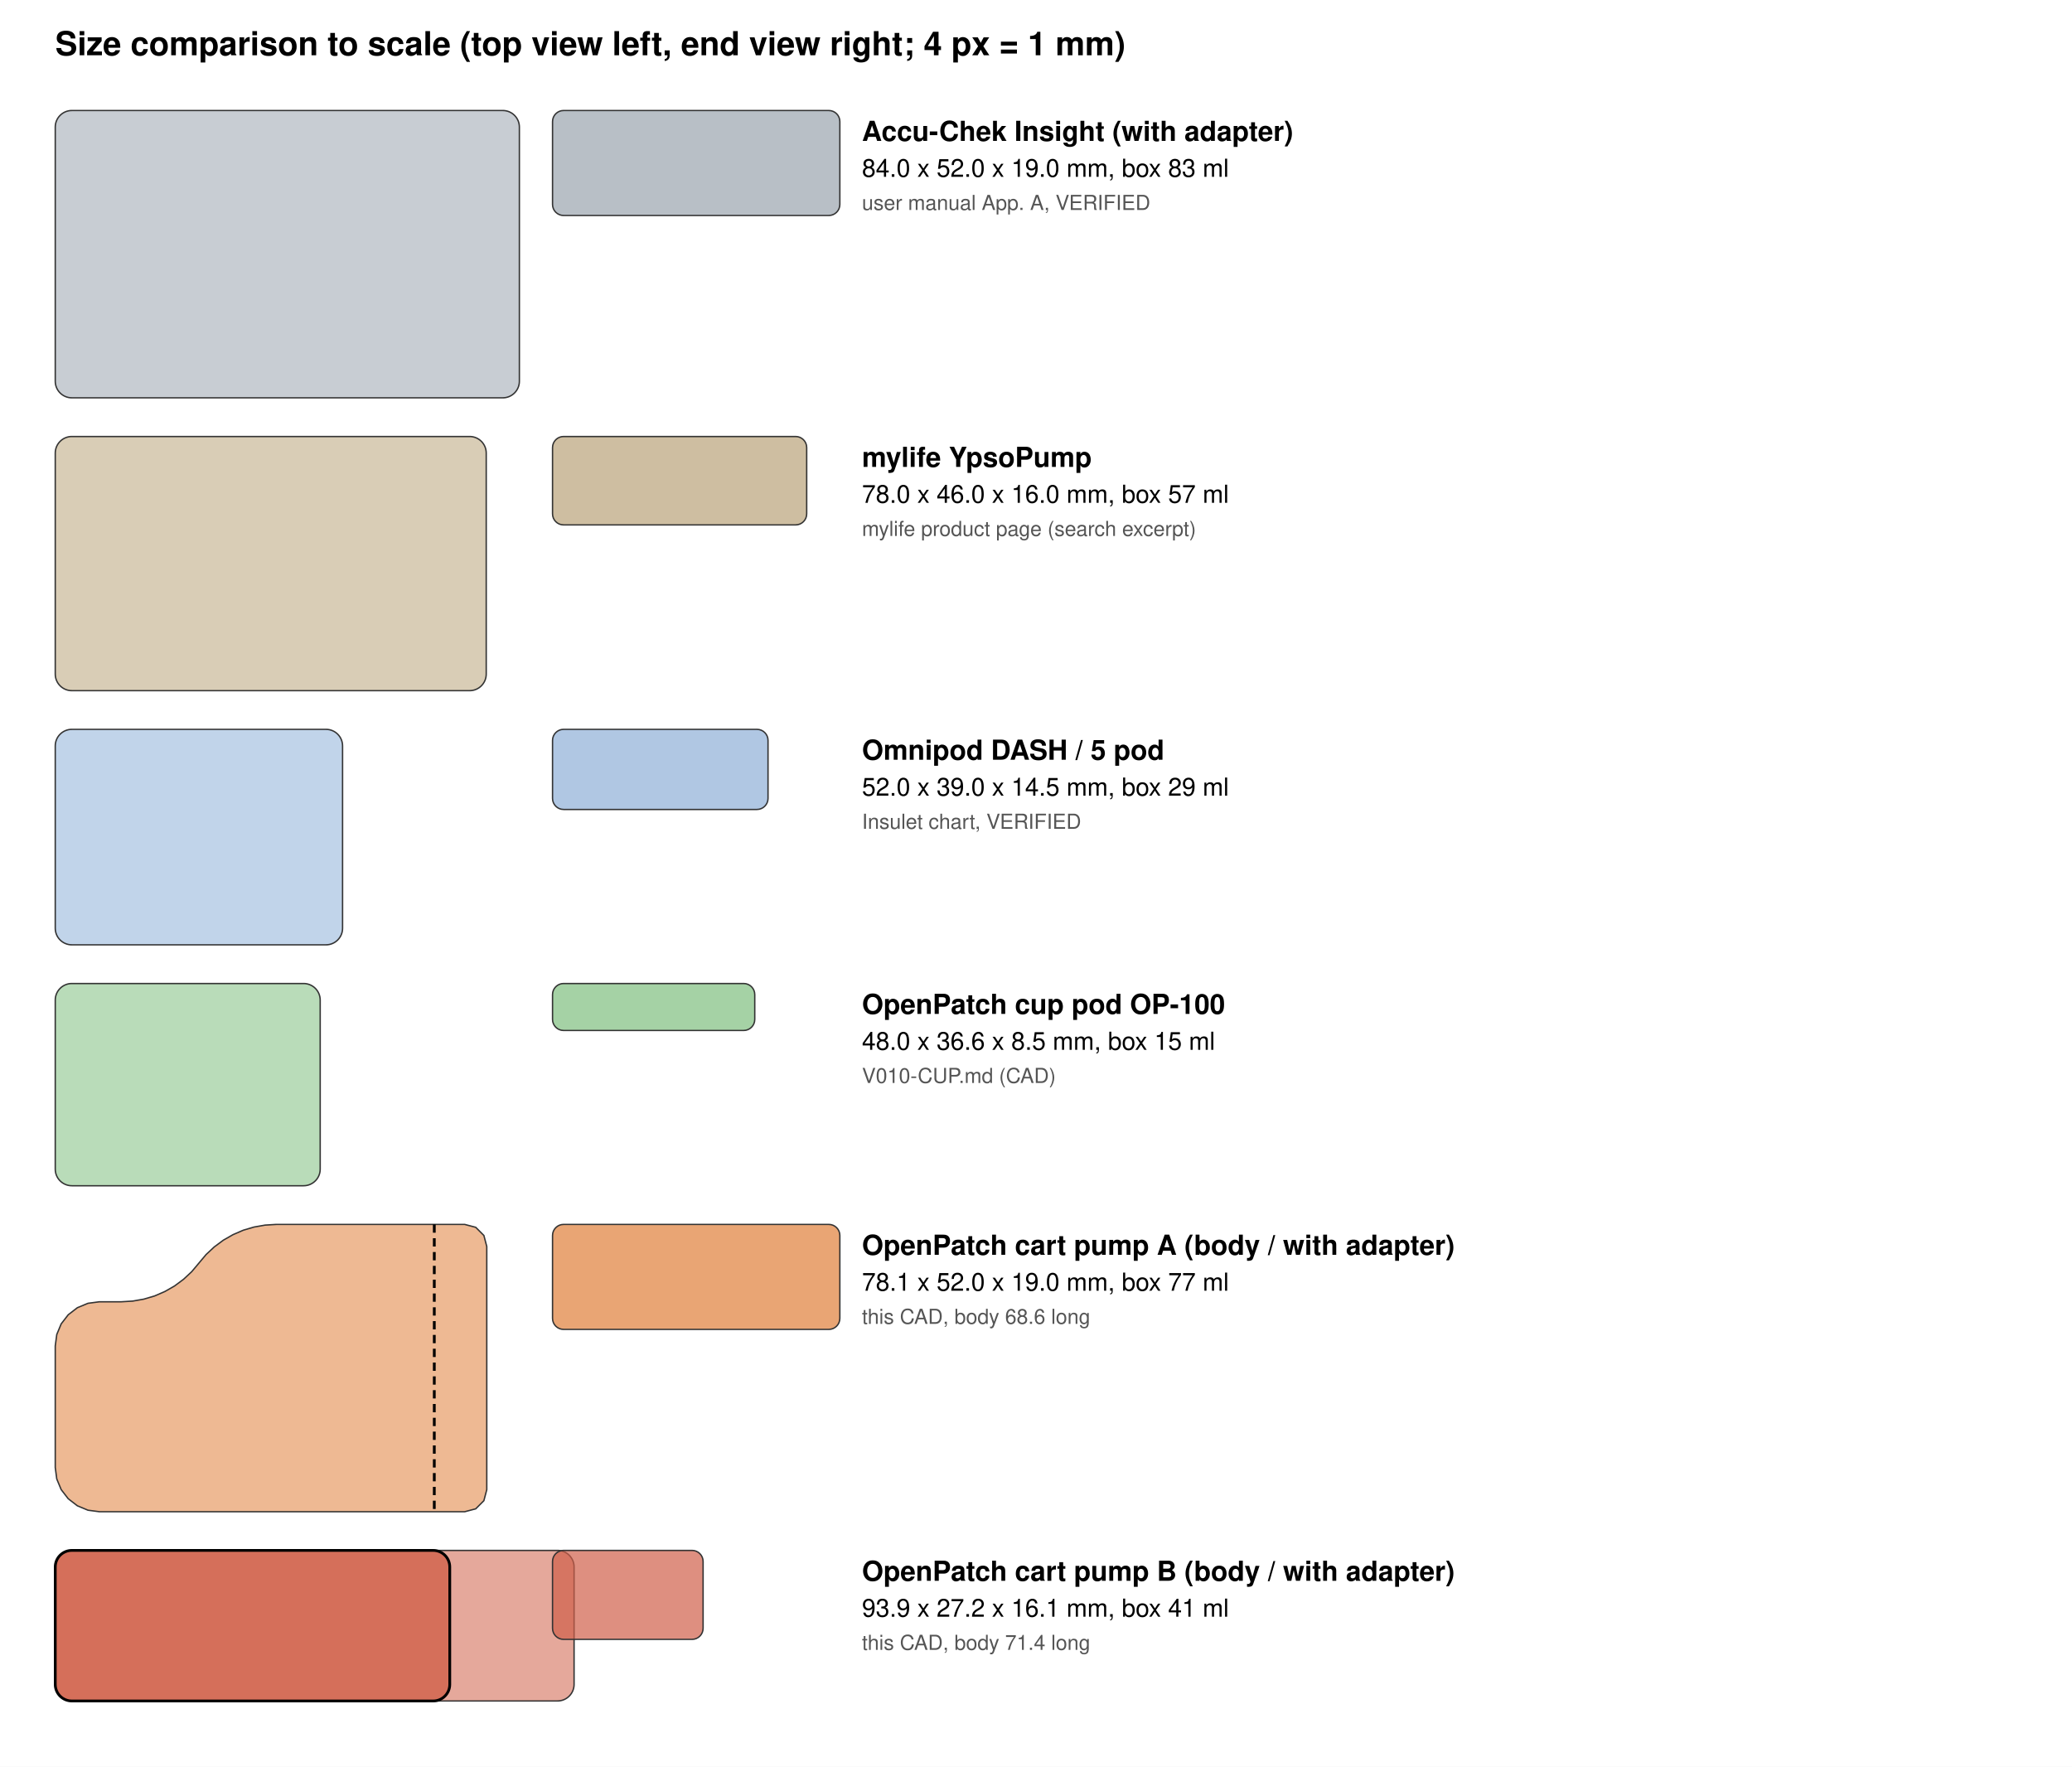
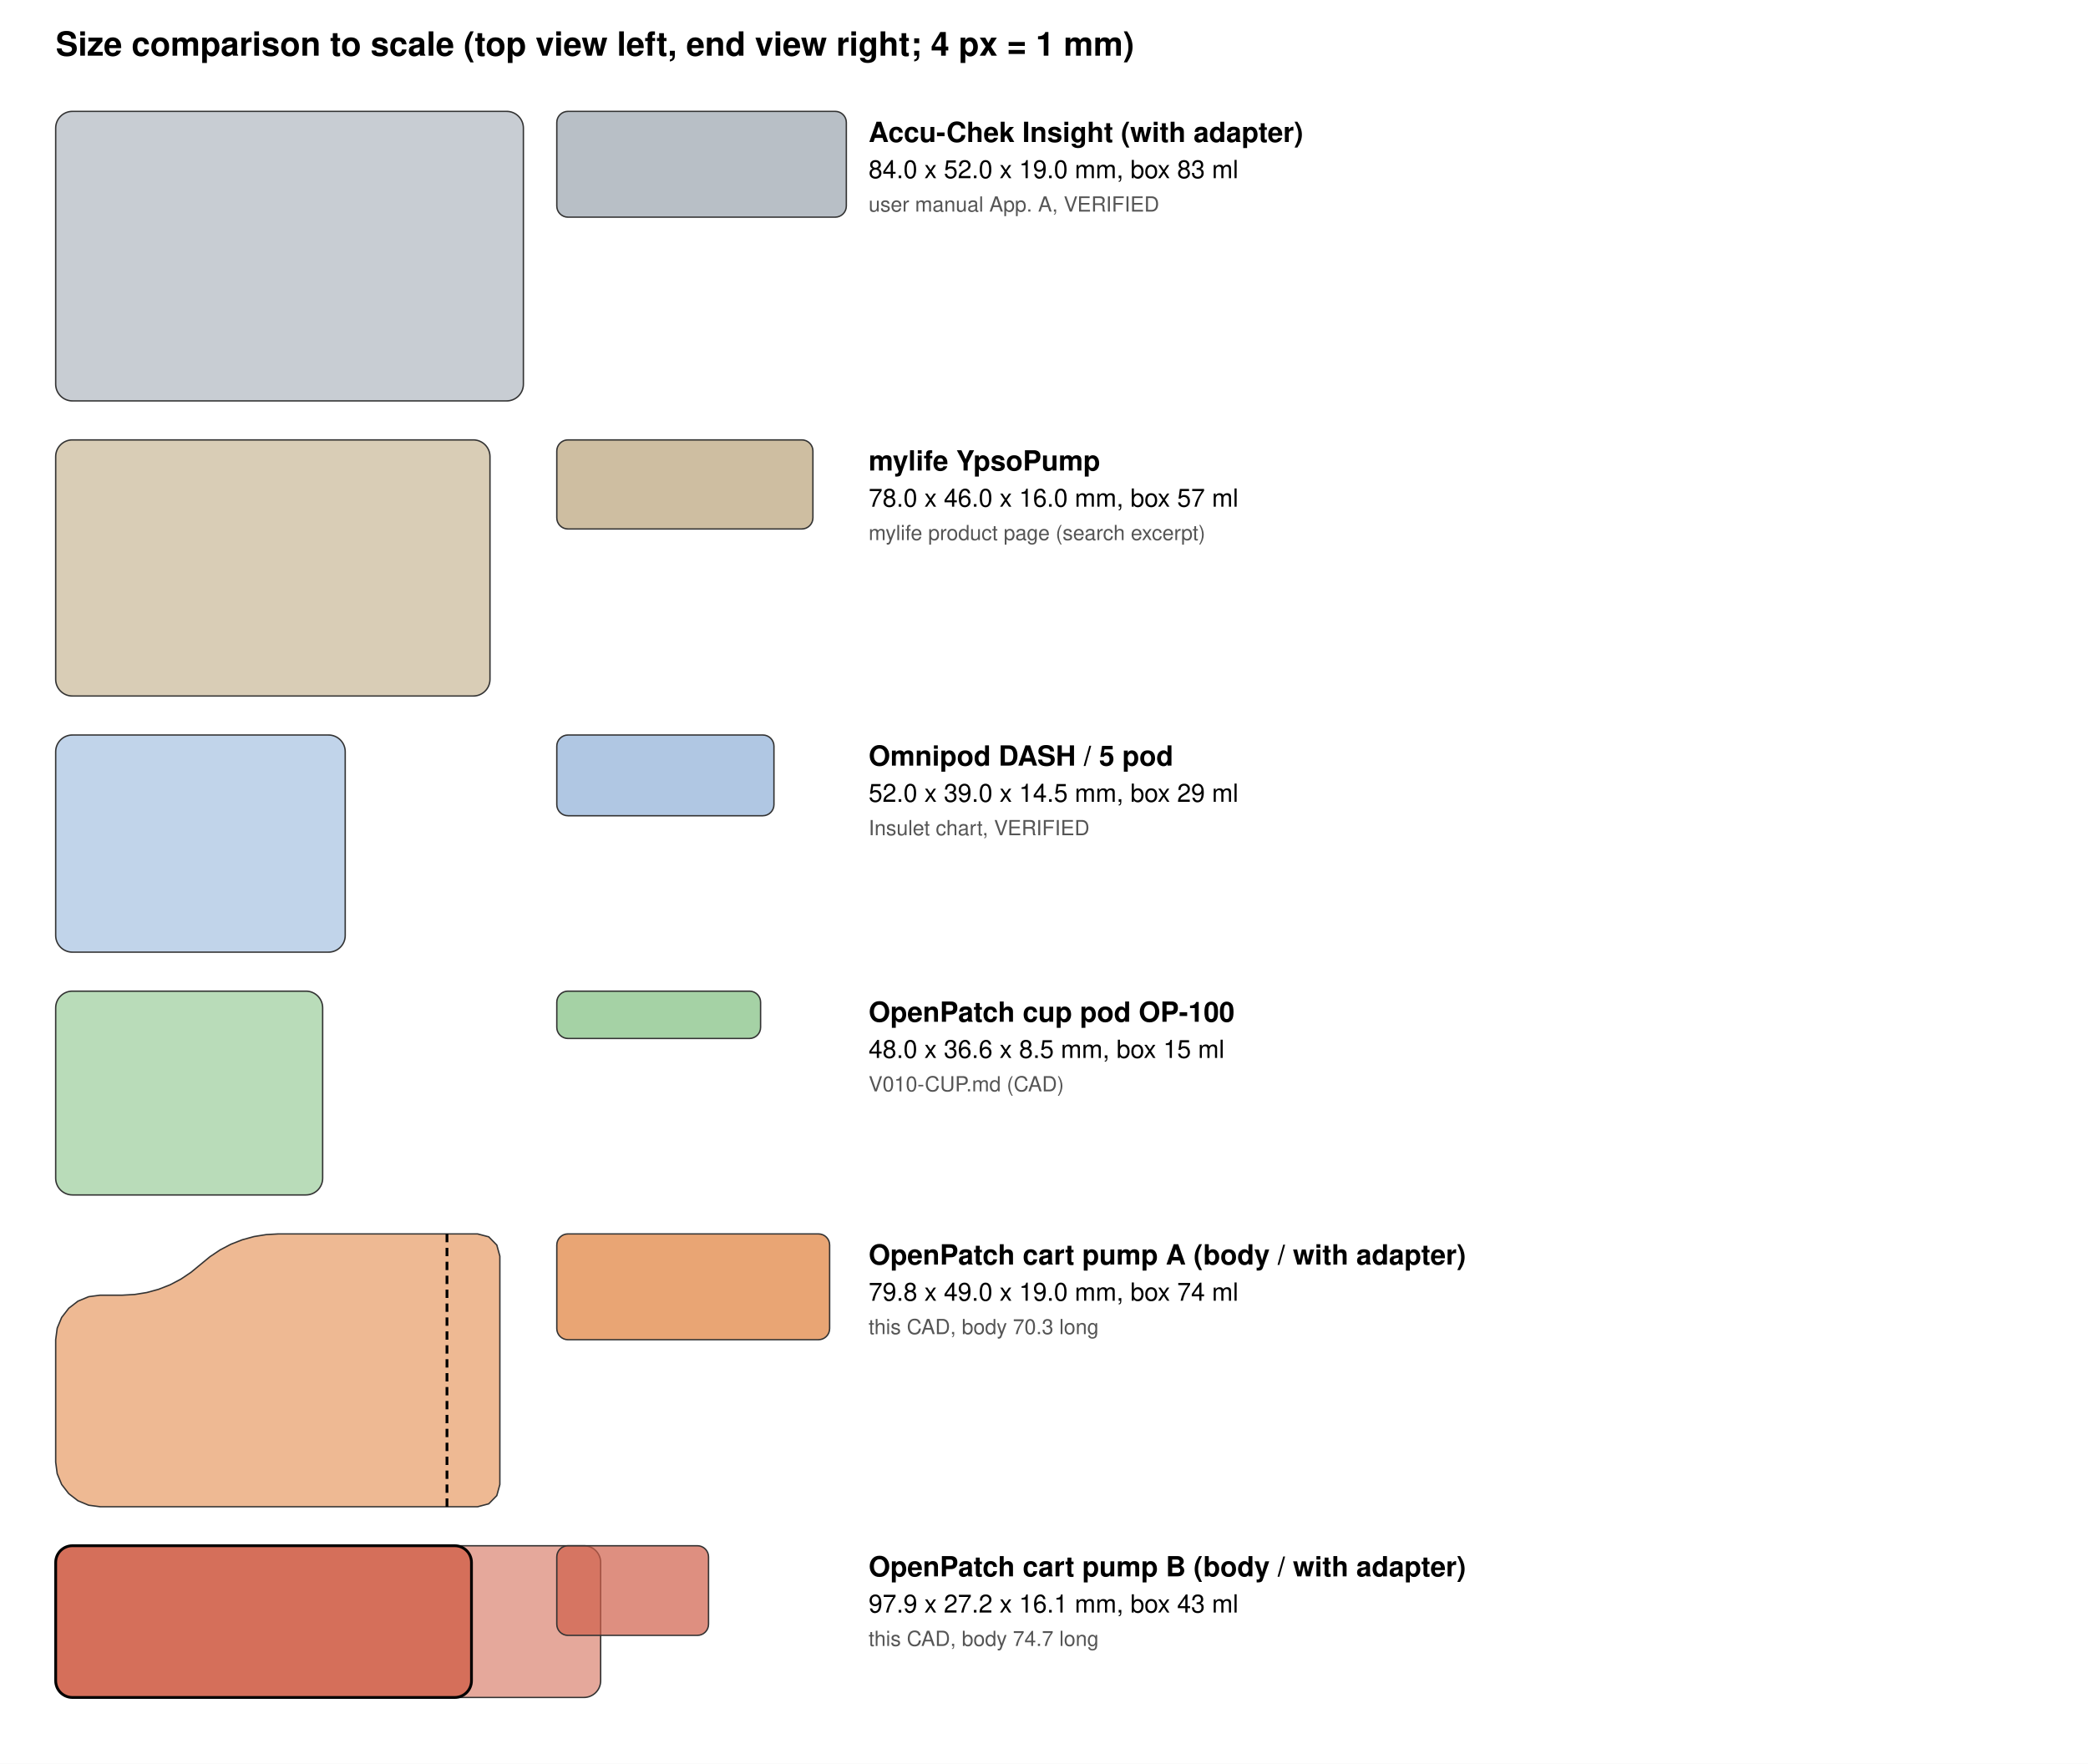
- <svg xmlns="http://www.w3.org/2000/svg" width="1500" height="1279">
+ <svg xmlns="http://www.w3.org/2000/svg" width="1500" height="1267">
  <rect width="100%" height="100%" fill="#fff" />
  <text x="40" y="40" font-family="Helvetica,Arial,sans-serif" font-size="24" font-weight="bold">Size comparison to scale (top view left, end view right; 4 px = 1 mm)</text>
  <rect x="40" y="80" width="336.0" height="208.0" rx="12" fill="#9aa4ae" fill-opacity="0.55" stroke="#333" />
  <rect x="400.0" y="80" width="208.0" height="76.0" rx="8" fill="#9aa4ae" fill-opacity="0.7" stroke="#333" />
  <text x="624.0" y="102" font-family="Helvetica,Arial,sans-serif" font-size="20" font-weight="bold">Accu-Chek Insight (with adapter)</text>
  <text x="624.0" y="128" font-family="Helvetica,Arial,sans-serif" font-size="18">84.0 x 52.0 x 19.0 mm, box 83 ml</text>
  <text x="624.0" y="152" font-family="Helvetica,Arial,sans-serif" font-size="15" fill="#555">user manual App. A, VERIFIED</text>
  <rect x="40" y="316.0" width="312.0" height="184.0" rx="12" fill="#b9a37a" fill-opacity="0.55" stroke="#333" />
  <rect x="400.0" y="316.0" width="184.0" height="64.0" rx="8" fill="#b9a37a" fill-opacity="0.7" stroke="#333" />
  <text x="624.0" y="338.0" font-family="Helvetica,Arial,sans-serif" font-size="20" font-weight="bold">mylife YpsoPump</text>
  <text x="624.0" y="364.0" font-family="Helvetica,Arial,sans-serif" font-size="18">78.0 x 46.0 x 16.0 mm, box 57 ml</text>
  <text x="624.0" y="388.0" font-family="Helvetica,Arial,sans-serif" font-size="15" fill="#555">mylife product page (search excerpt)</text>
  <rect x="40" y="528.0" width="208.0" height="156.0" rx="12" fill="#8fb0d8" fill-opacity="0.55" stroke="#333" />
  <rect x="400.0" y="528.0" width="156.0" height="58.0" rx="8" fill="#8fb0d8" fill-opacity="0.7" stroke="#333" />
  <text x="624.0" y="550.0" font-family="Helvetica,Arial,sans-serif" font-size="20" font-weight="bold">Omnipod DASH / 5 pod</text>
  <text x="624.0" y="576.0" font-family="Helvetica,Arial,sans-serif" font-size="18">52.0 x 39.0 x 14.5 mm, box 29 ml</text>
  <text x="624.0" y="600.0" font-family="Helvetica,Arial,sans-serif" font-size="15" fill="#555">Insulet chart, VERIFIED</text>
  <rect x="40" y="712.0" width="191.8" height="146.4" rx="12" fill="#7fbf7f" fill-opacity="0.55" stroke="#333" />
  <rect x="400.0" y="712.0" width="146.4" height="34.0" rx="8" fill="#7fbf7f" fill-opacity="0.7" stroke="#333" />
  <text x="624.0" y="734.0" font-family="Helvetica,Arial,sans-serif" font-size="20" font-weight="bold">OpenPatch cup pod OP-100</text>
  <text x="624.0" y="760.0" font-family="Helvetica,Arial,sans-serif" font-size="18">48.0 x 36.6 x 8.5 mm, box 15 ml</text>
  <text x="624.0" y="784.0" font-family="Helvetica,Arial,sans-serif" font-size="15" fill="#555">V010-CUP.md (CAD)</text>
-   <polygon points="40.0,1062.4 41.1,1070.7 44.3,1078.4 49.4,1085.0 56.0,1090.1 63.7,1093.3 72.0,1094.4 80.0,1094.4 88.0,1094.4 96.0,1094.4 104.1,1094.4 112.1,1094.4 120.1,1094.4 128.1,1094.4 136.1,1094.4 144.1,1094.4 152.1,1094.4 160.1,1094.4 168.2,1094.4 176.2,1094.4 184.2,1094.4 192.2,1094.4 200.2,1094.4 208.2,1094.4 216.2,1094.4 224.3,1094.4 232.3,1094.4 240.3,1094.4 248.3,1094.4 256.3,1094.4 264.3,1094.4 272.3,1094.4 280.3,1094.4 288.4,1094.4 296.4,1094.4 304.4,1094.4 312.4,1094.4 320.4,1094.4 328.4,1094.4 336.4,1094.4 344.4,1092.3 350.3,1086.4 352.4,1078.4 352.4,1070.4 352.4,1062.4 352.4,1054.4 352.4,1046.4 352.4,1038.4 352.4,1030.4 352.4,1022.4 352.4,1014.4 352.4,1006.4 352.4,998.4 352.4,990.4 352.4,982.4 352.4,974.4 352.4,966.4 352.4,958.4 352.4,950.4 352.4,942.4 352.4,934.4 352.4,926.4 352.4,918.4 352.4,910.4 352.4,902.4 350.3,894.4 344.4,888.5 336.4,886.4 328.4,886.4 320.4,886.4 312.4,886.4 304.3,886.4 296.3,886.4 288.3,886.4 280.3,886.4 272.2,886.4 264.2,886.4 256.2,886.4 248.2,886.4 240.1,886.4 232.1,886.4 224.1,886.4 216.1,886.4 208.0,886.4 200.0,886.4 191.9,886.9 183.9,888.3 176.1,890.6 168.7,893.8 161.7,897.8 155.1,902.7 149.2,908.2 144.0,914.4 138.8,920.6 132.9,926.1 126.3,931.0 119.3,935.0 111.9,938.2 104.1,940.5 96.1,941.9 88.0,942.4 80.0,942.4 72.0,942.4 63.7,943.5 56.0,946.7 49.4,951.8 44.3,958.4 41.1,966.1 40.0,974.4 40.0,982.4 40.0,990.4 40.0,998.4 40.0,1006.4 40.0,1014.4 40.0,1022.4 40.0,1030.4 40.0,1038.4 40.0,1046.4 40.0,1054.4" fill="#e0803a" fill-opacity="0.55" stroke="#333" />
-   <line x1="314.4" y1="886.4" x2="314.4" y2="1094.4" stroke="#000" stroke-width="2" stroke-dasharray="6 4" />
-   <rect x="400.0" y="886.4" width="208.0" height="76.0" rx="8" fill="#e0803a" fill-opacity="0.7" stroke="#333" />
+   <polygon points="40.0,1050.4 41.1,1058.7 44.3,1066.4 49.4,1073.0 56.0,1078.1 63.7,1081.3 72.0,1082.4 80.2,1082.4 88.4,1082.4 96.6,1082.4 104.9,1082.4 113.1,1082.4 121.3,1082.4 129.5,1082.4 137.7,1082.4 145.9,1082.4 154.1,1082.4 162.4,1082.4 170.6,1082.4 178.8,1082.4 187.0,1082.4 195.2,1082.4 203.4,1082.4 211.6,1082.4 219.9,1082.4 228.1,1082.4 236.3,1082.4 244.5,1082.4 252.7,1082.4 260.9,1082.4 269.1,1082.4 277.4,1082.4 285.6,1082.4 293.8,1082.4 302.0,1082.4 310.2,1082.4 318.4,1082.4 326.7,1082.4 334.9,1082.4 343.1,1082.4 351.1,1080.3 356.9,1074.4 359.1,1066.4 359.1,1058.2 359.1,1050.0 359.1,1041.8 359.1,1033.6 359.1,1025.4 359.1,1017.2 359.1,1009.0 359.1,1000.8 359.1,992.6 359.1,984.4 359.1,976.2 359.1,968.0 359.1,959.8 359.1,951.6 359.1,943.4 359.1,935.2 359.1,927.0 359.1,918.8 359.1,910.6 359.1,902.4 356.9,894.4 351.1,888.5 343.1,886.4 334.7,886.4 326.2,886.4 317.8,886.4 309.4,886.4 301.0,886.4 292.6,886.4 284.2,886.4 275.7,886.4 267.3,886.4 258.9,886.4 250.5,886.4 242.1,886.4 233.7,886.4 225.2,886.4 216.8,886.4 208.4,886.4 200.0,886.4 191.2,886.9 182.5,888.3 174.1,890.6 165.9,893.8 158.1,897.9 150.8,902.8 144.0,908.4 137.2,914.0 129.9,918.9 122.1,923.0 113.9,926.2 105.5,928.5 96.8,929.9 88.0,930.4 80.0,930.4 72.0,930.4 63.7,931.5 56.0,934.7 49.4,939.8 44.3,946.4 41.1,954.1 40.0,962.4 40.0,970.4 40.0,978.4 40.0,986.4 40.0,994.4 40.0,1002.4 40.0,1010.4 40.0,1018.4 40.0,1026.4 40.0,1034.4 40.0,1042.4" fill="#e0803a" fill-opacity="0.55" stroke="#333" />
+   <line x1="321.1" y1="886.4" x2="321.1" y2="1082.4" stroke="#000" stroke-width="2" stroke-dasharray="6 4" />
+   <rect x="400.0" y="886.4" width="196.0" height="76.0" rx="8" fill="#e0803a" fill-opacity="0.7" stroke="#333" />
  <text x="624.0" y="908.4" font-family="Helvetica,Arial,sans-serif" font-size="20" font-weight="bold">OpenPatch cart pump A (body / with adapter)</text>
-   <text x="624.0" y="934.4" font-family="Helvetica,Arial,sans-serif" font-size="18">78.1 x 52.0 x 19.0 mm, box 77 ml</text>
-   <text x="624.0" y="958.4" font-family="Helvetica,Arial,sans-serif" font-size="15" fill="#555">this CAD, body 68.6 long</text>
-   <rect x="40" y="1122.4" width="375.6" height="109.0" rx="12" fill="#d0604a" fill-opacity="0.55" stroke="#333" />
-   <rect x="40" y="1122.4" width="285.6" height="109.0" rx="12" fill="#d0604a" fill-opacity="0.8" stroke="#000" stroke-width="2" />
-   <rect x="400.0" y="1122.4" width="109.0" height="64.4" rx="8" fill="#d0604a" fill-opacity="0.7" stroke="#333" />
-   <text x="624.0" y="1144.4" font-family="Helvetica,Arial,sans-serif" font-size="20" font-weight="bold">OpenPatch cart pump B (body / with adapter)</text>
-   <text x="624.0" y="1170.4" font-family="Helvetica,Arial,sans-serif" font-size="18">93.9 x 27.2 x 16.1 mm, box 41 ml</text>
-   <text x="624.0" y="1194.4" font-family="Helvetica,Arial,sans-serif" font-size="15" fill="#555">this CAD, body 71.4 long</text>
+   <text x="624.0" y="934.4" font-family="Helvetica,Arial,sans-serif" font-size="18">79.8 x 49.0 x 19.0 mm, box 74 ml</text>
+   <text x="624.0" y="958.4" font-family="Helvetica,Arial,sans-serif" font-size="15" fill="#555">this CAD, body 70.3 long</text>
+   <rect x="40" y="1110.4" width="391.5" height="109.0" rx="12" fill="#d0604a" fill-opacity="0.55" stroke="#333" />
+   <rect x="40" y="1110.4" width="298.7" height="109.0" rx="12" fill="#d0604a" fill-opacity="0.8" stroke="#000" stroke-width="2" />
+   <rect x="400.0" y="1110.4" width="109.0" height="64.4" rx="8" fill="#d0604a" fill-opacity="0.7" stroke="#333" />
+   <text x="624.0" y="1132.4" font-family="Helvetica,Arial,sans-serif" font-size="20" font-weight="bold">OpenPatch cart pump B (body / with adapter)</text>
+   <text x="624.0" y="1158.4" font-family="Helvetica,Arial,sans-serif" font-size="18">97.9 x 27.2 x 16.1 mm, box 43 ml</text>
+   <text x="624.0" y="1182.4" font-family="Helvetica,Arial,sans-serif" font-size="15" fill="#555">this CAD, body 74.7 long</text>
</svg>
